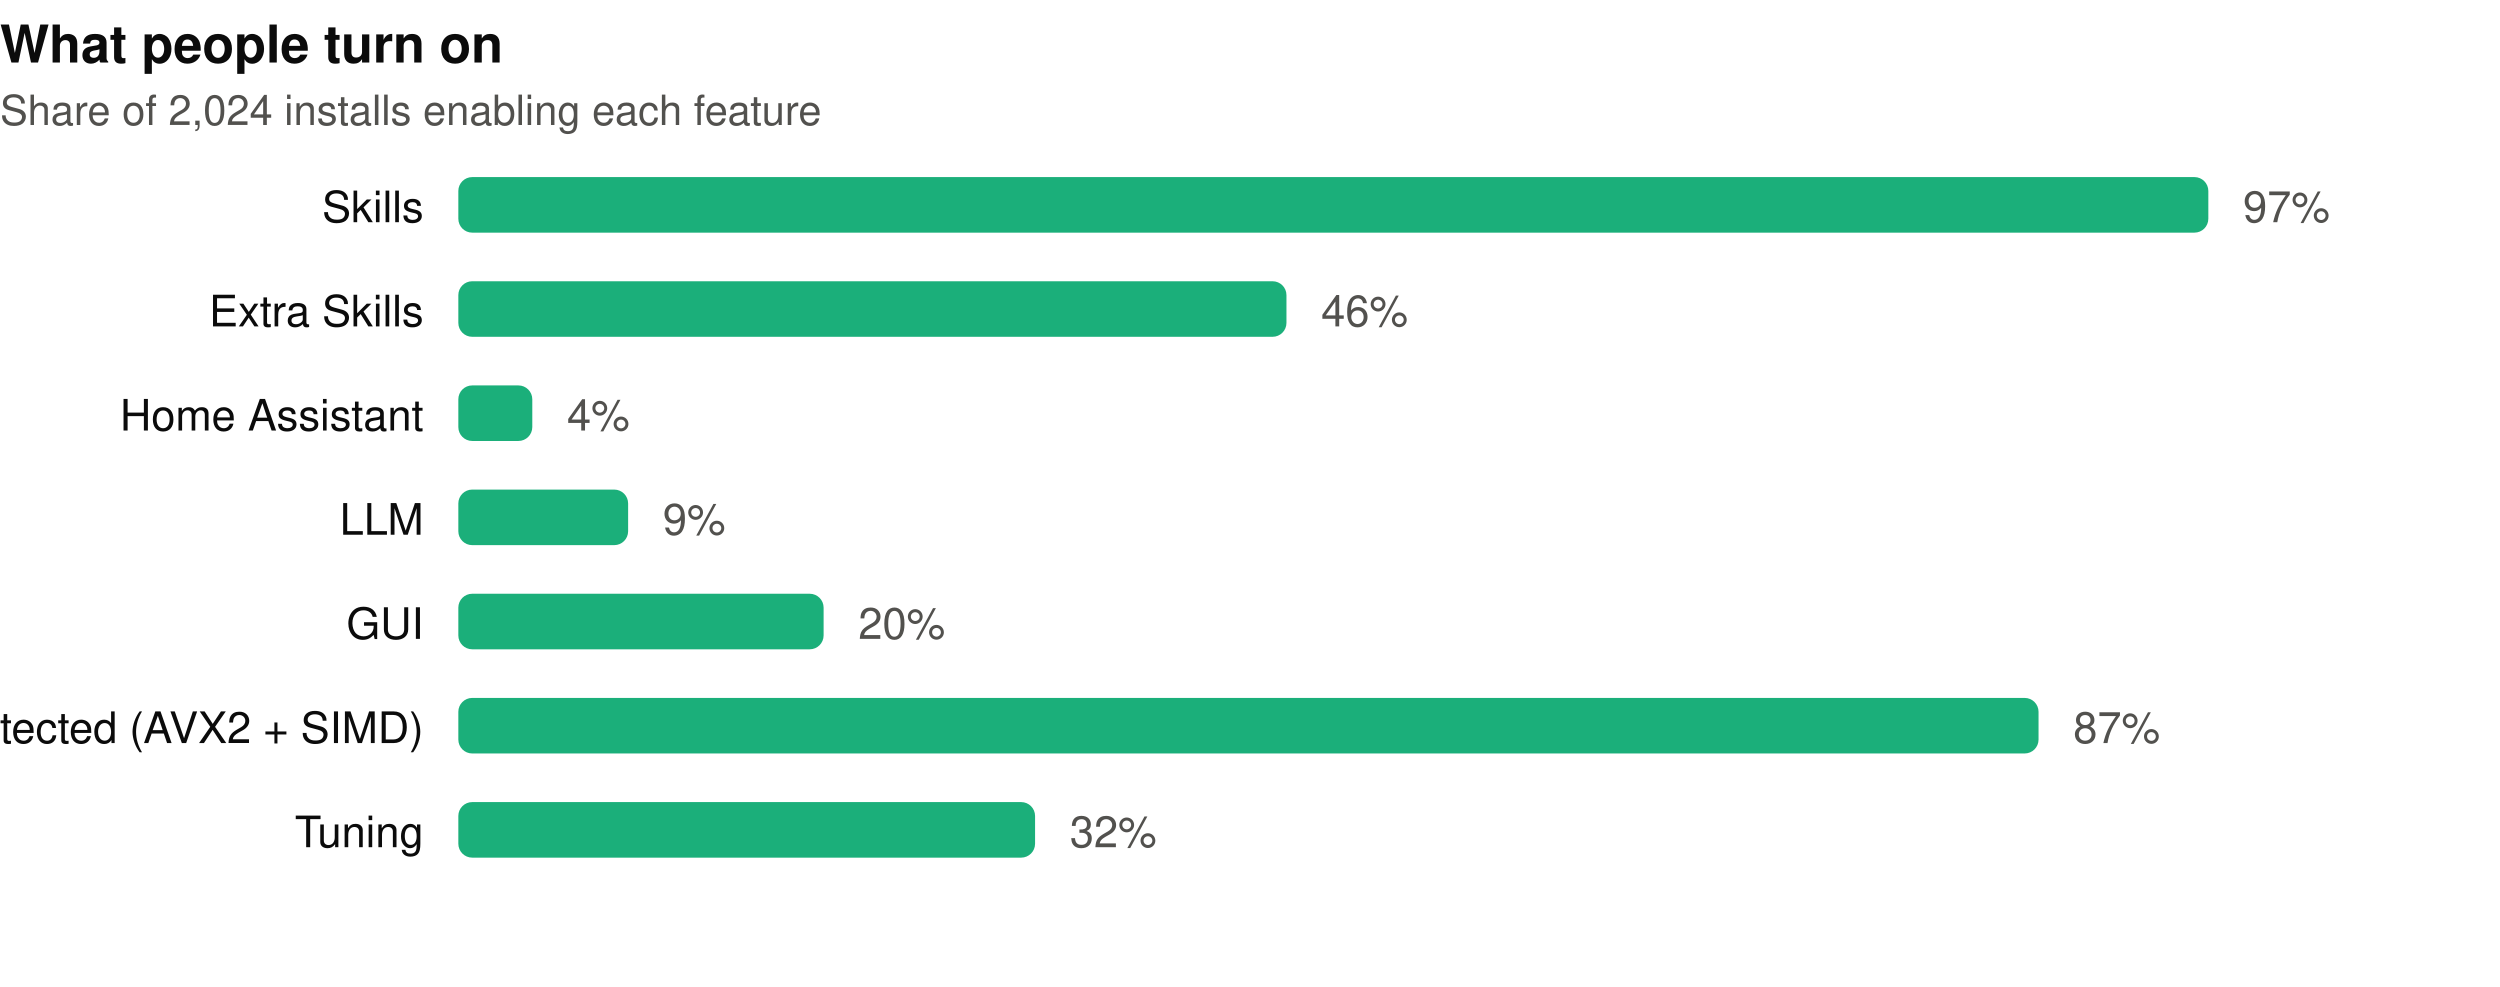
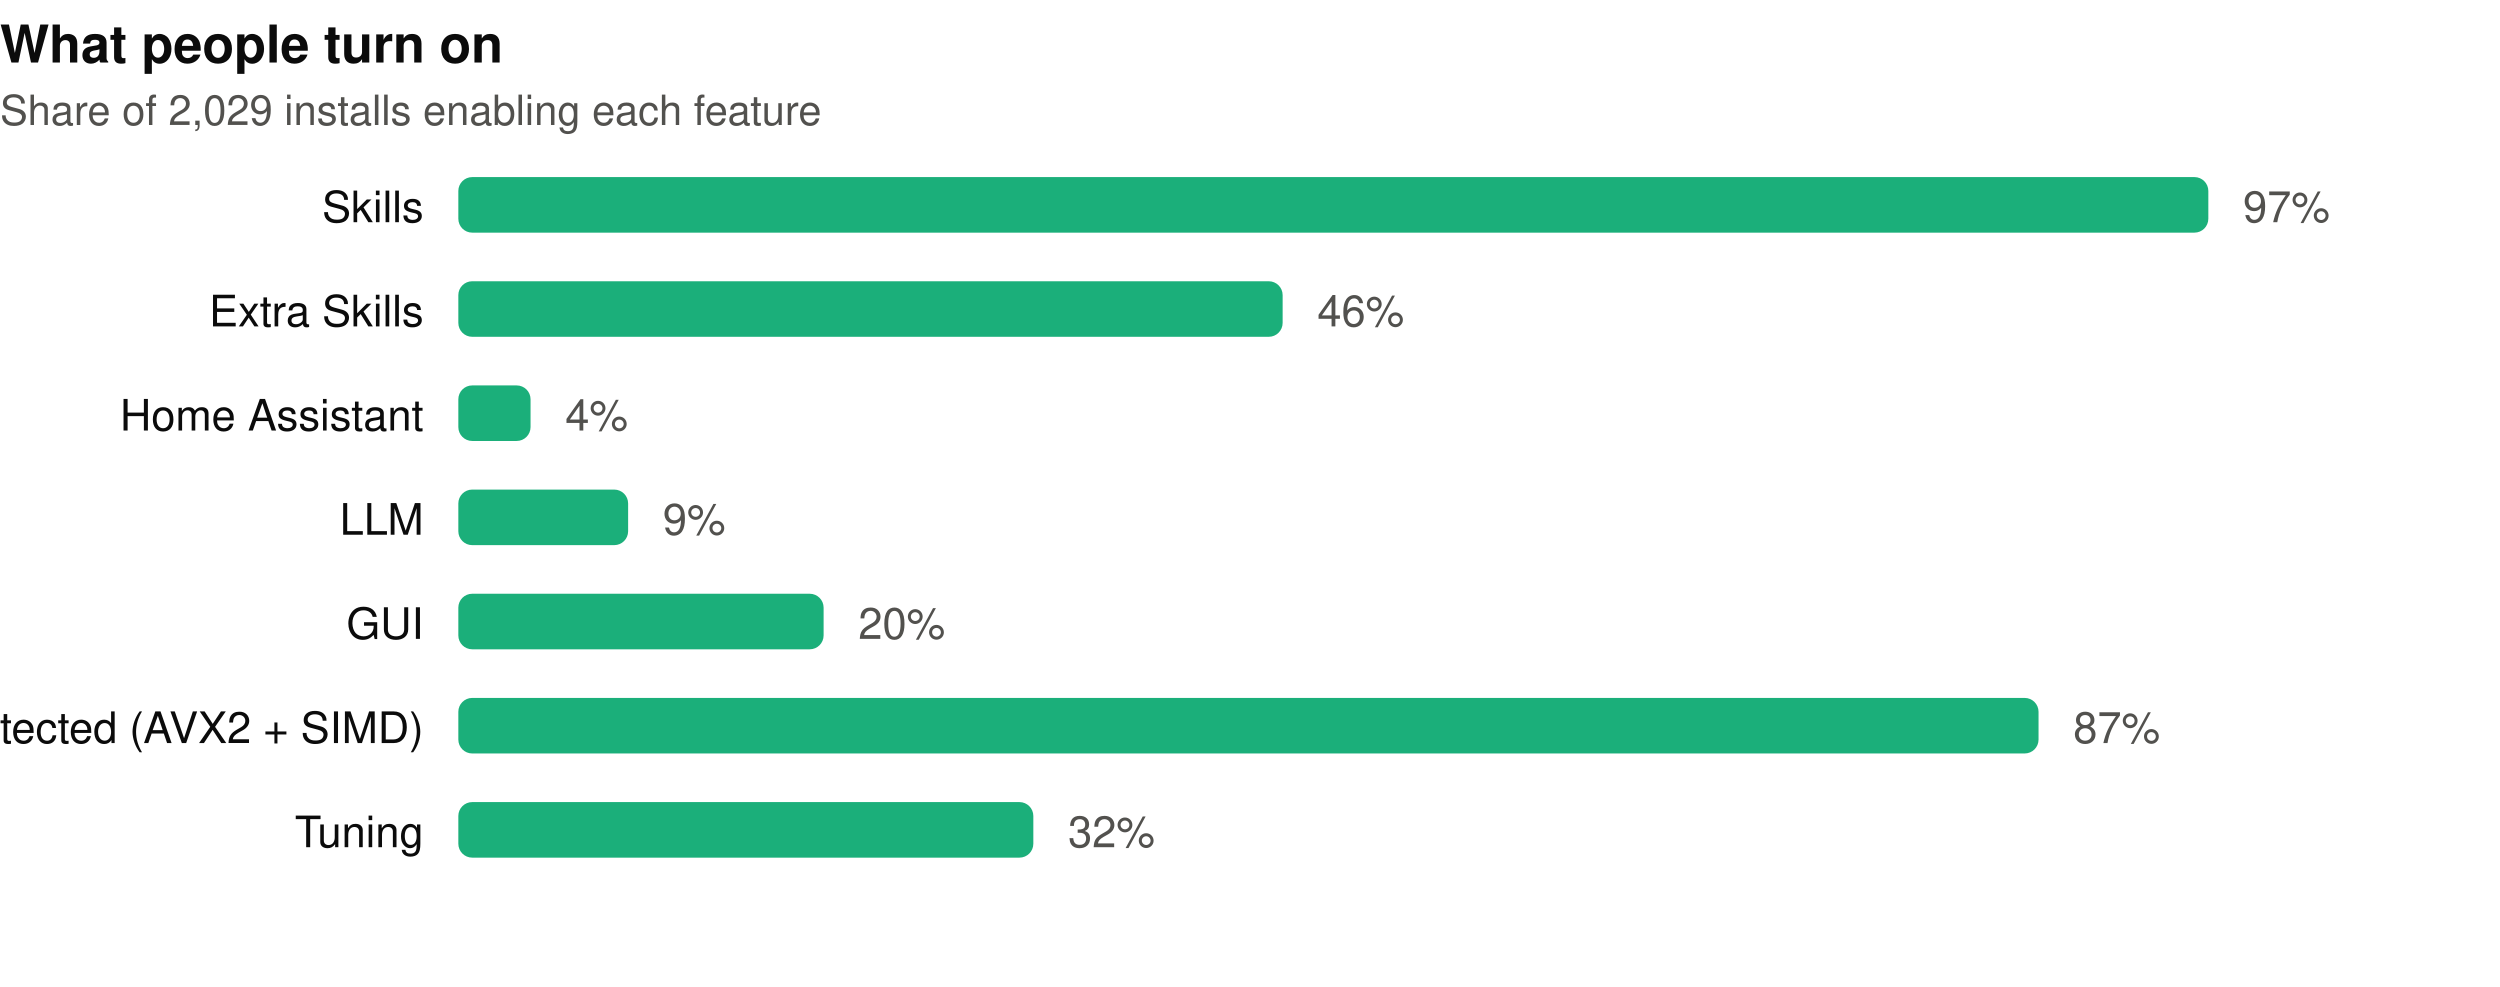
- <svg xmlns="http://www.w3.org/2000/svg" width="720" height="284" viewBox="0 0 720 284" role="img" aria-label="What people turn on. Share of 2,024 installs enabling each feature">
+ <svg xmlns="http://www.w3.org/2000/svg" width="720" height="284" viewBox="0 0 720 284" role="img" aria-label="What people turn on. Share of 2,029 installs enabling each feature">
  <text x="0" y="18" font-family="ui-sans-serif,-apple-system,BlinkMacSystemFont,'Segoe UI',Helvetica,Arial,sans-serif" font-size="15" font-weight="600" fill="#0b0b0b">What people turn on</text>
-   <text x="0" y="36" font-family="ui-sans-serif,-apple-system,BlinkMacSystemFont,'Segoe UI',Helvetica,Arial,sans-serif" font-size="12" fill="#52514e">Share of 2,024 installs enabling each feature</text>
+   <text x="0" y="36" font-family="ui-sans-serif,-apple-system,BlinkMacSystemFont,'Segoe UI',Helvetica,Arial,sans-serif" font-size="12" fill="#52514e">Share of 2,029 installs enabling each feature</text>
  <text x="122" y="64.0" text-anchor="end" font-family="ui-sans-serif,-apple-system,BlinkMacSystemFont,'Segoe UI',Helvetica,Arial,sans-serif" font-size="12.5" fill="#0b0b0b">Skills</text>
  <rect x="132" y="51.0" width="504.0" height="16" rx="4" fill="#1baf7a" />
  <text x="646.0" y="64.0" font-family="ui-sans-serif,-apple-system,BlinkMacSystemFont,'Segoe UI',Helvetica,Arial,sans-serif" font-size="12.5" fill="#52514e">97%</text>
  <text x="122" y="94.0" text-anchor="end" font-family="ui-sans-serif,-apple-system,BlinkMacSystemFont,'Segoe UI',Helvetica,Arial,sans-serif" font-size="12.5" fill="#0b0b0b">Extra Skills</text>
-   <rect x="132" y="81.0" width="238.5" height="16" rx="4" fill="#1baf7a" />
-   <text x="380.5" y="94.0" font-family="ui-sans-serif,-apple-system,BlinkMacSystemFont,'Segoe UI',Helvetica,Arial,sans-serif" font-size="12.5" fill="#52514e">46%</text>
+   <rect x="132" y="81.0" width="237.4" height="16" rx="4" fill="#1baf7a" />
+   <text x="379.4" y="94.0" font-family="ui-sans-serif,-apple-system,BlinkMacSystemFont,'Segoe UI',Helvetica,Arial,sans-serif" font-size="12.5" fill="#52514e">46%</text>
  <text x="122" y="124.0" text-anchor="end" font-family="ui-sans-serif,-apple-system,BlinkMacSystemFont,'Segoe UI',Helvetica,Arial,sans-serif" font-size="12.5" fill="#0b0b0b">Home Assistant</text>
-   <rect x="132" y="111.0" width="21.3" height="16" rx="4" fill="#1baf7a" />
-   <text x="163.3" y="124.0" font-family="ui-sans-serif,-apple-system,BlinkMacSystemFont,'Segoe UI',Helvetica,Arial,sans-serif" font-size="12.5" fill="#52514e">4%</text>
+   <rect x="132" y="111.0" width="20.8" height="16" rx="4" fill="#1baf7a" />
+   <text x="162.8" y="124.0" font-family="ui-sans-serif,-apple-system,BlinkMacSystemFont,'Segoe UI',Helvetica,Arial,sans-serif" font-size="12.5" fill="#52514e">4%</text>
  <text x="122" y="154.0" text-anchor="end" font-family="ui-sans-serif,-apple-system,BlinkMacSystemFont,'Segoe UI',Helvetica,Arial,sans-serif" font-size="12.5" fill="#0b0b0b">LLM</text>
  <rect x="132" y="141.0" width="48.9" height="16" rx="4" fill="#1baf7a" />
  <text x="190.9" y="154.0" font-family="ui-sans-serif,-apple-system,BlinkMacSystemFont,'Segoe UI',Helvetica,Arial,sans-serif" font-size="12.5" fill="#52514e">9%</text>
  <text x="122" y="184.0" text-anchor="end" font-family="ui-sans-serif,-apple-system,BlinkMacSystemFont,'Segoe UI',Helvetica,Arial,sans-serif" font-size="12.5" fill="#0b0b0b">GUI</text>
  <rect x="132" y="171.0" width="105.2" height="16" rx="4" fill="#1baf7a" />
  <text x="247.2" y="184.0" font-family="ui-sans-serif,-apple-system,BlinkMacSystemFont,'Segoe UI',Helvetica,Arial,sans-serif" font-size="12.5" fill="#52514e">20%</text>
  <text x="122" y="214.0" text-anchor="end" font-family="ui-sans-serif,-apple-system,BlinkMacSystemFont,'Segoe UI',Helvetica,Arial,sans-serif" font-size="12.5" fill="#0b0b0b">CPU capability detected (AVX2 + SIMD)</text>
  <rect x="132" y="201.0" width="455.1" height="16" rx="4" fill="#1baf7a" />
  <text x="597.1" y="214.0" font-family="ui-sans-serif,-apple-system,BlinkMacSystemFont,'Segoe UI',Helvetica,Arial,sans-serif" font-size="12.5" fill="#52514e">87%</text>
  <text x="122" y="244.0" text-anchor="end" font-family="ui-sans-serif,-apple-system,BlinkMacSystemFont,'Segoe UI',Helvetica,Arial,sans-serif" font-size="12.5" fill="#0b0b0b">Tuning</text>
-   <rect x="132" y="231.0" width="166.1" height="16" rx="4" fill="#1baf7a" />
-   <text x="308.1" y="244.0" font-family="ui-sans-serif,-apple-system,BlinkMacSystemFont,'Segoe UI',Helvetica,Arial,sans-serif" font-size="12.5" fill="#52514e">32%</text>
+   <rect x="132" y="231.0" width="165.6" height="16" rx="4" fill="#1baf7a" />
+   <text x="307.6" y="244.0" font-family="ui-sans-serif,-apple-system,BlinkMacSystemFont,'Segoe UI',Helvetica,Arial,sans-serif" font-size="12.5" fill="#52514e">32%</text>
</svg>
